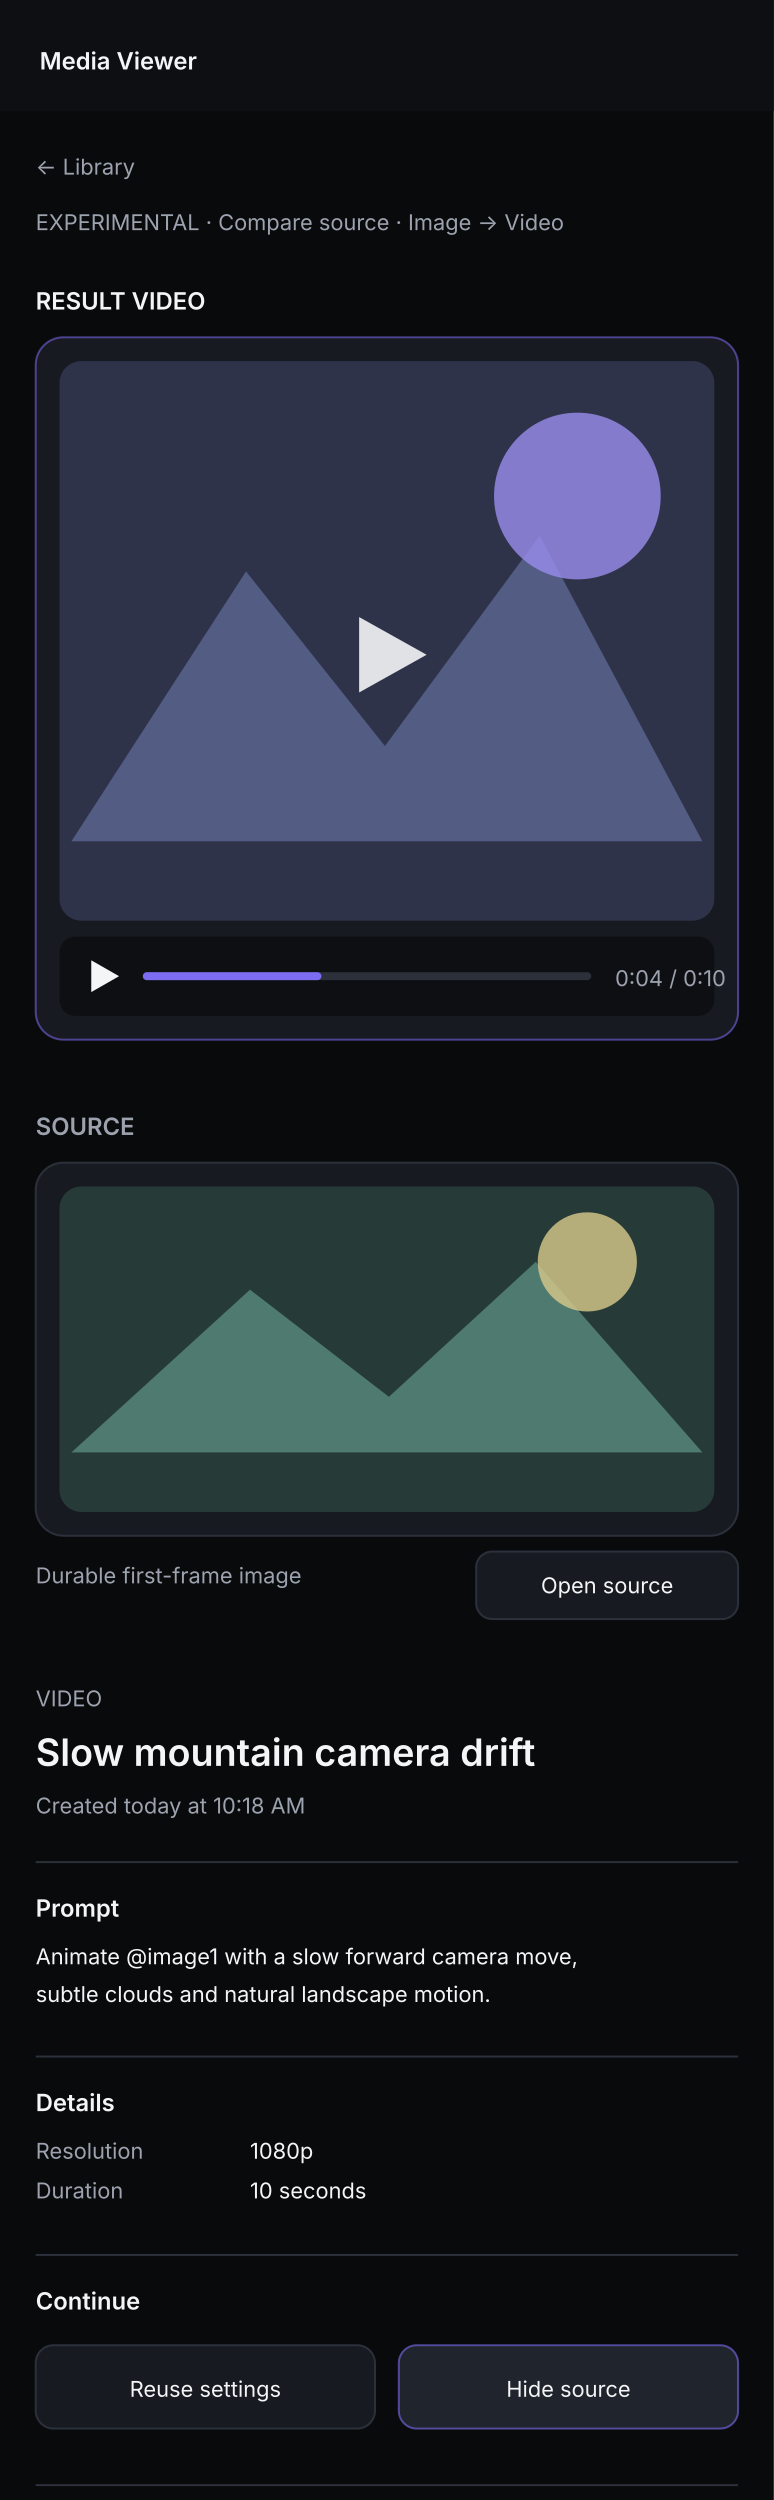
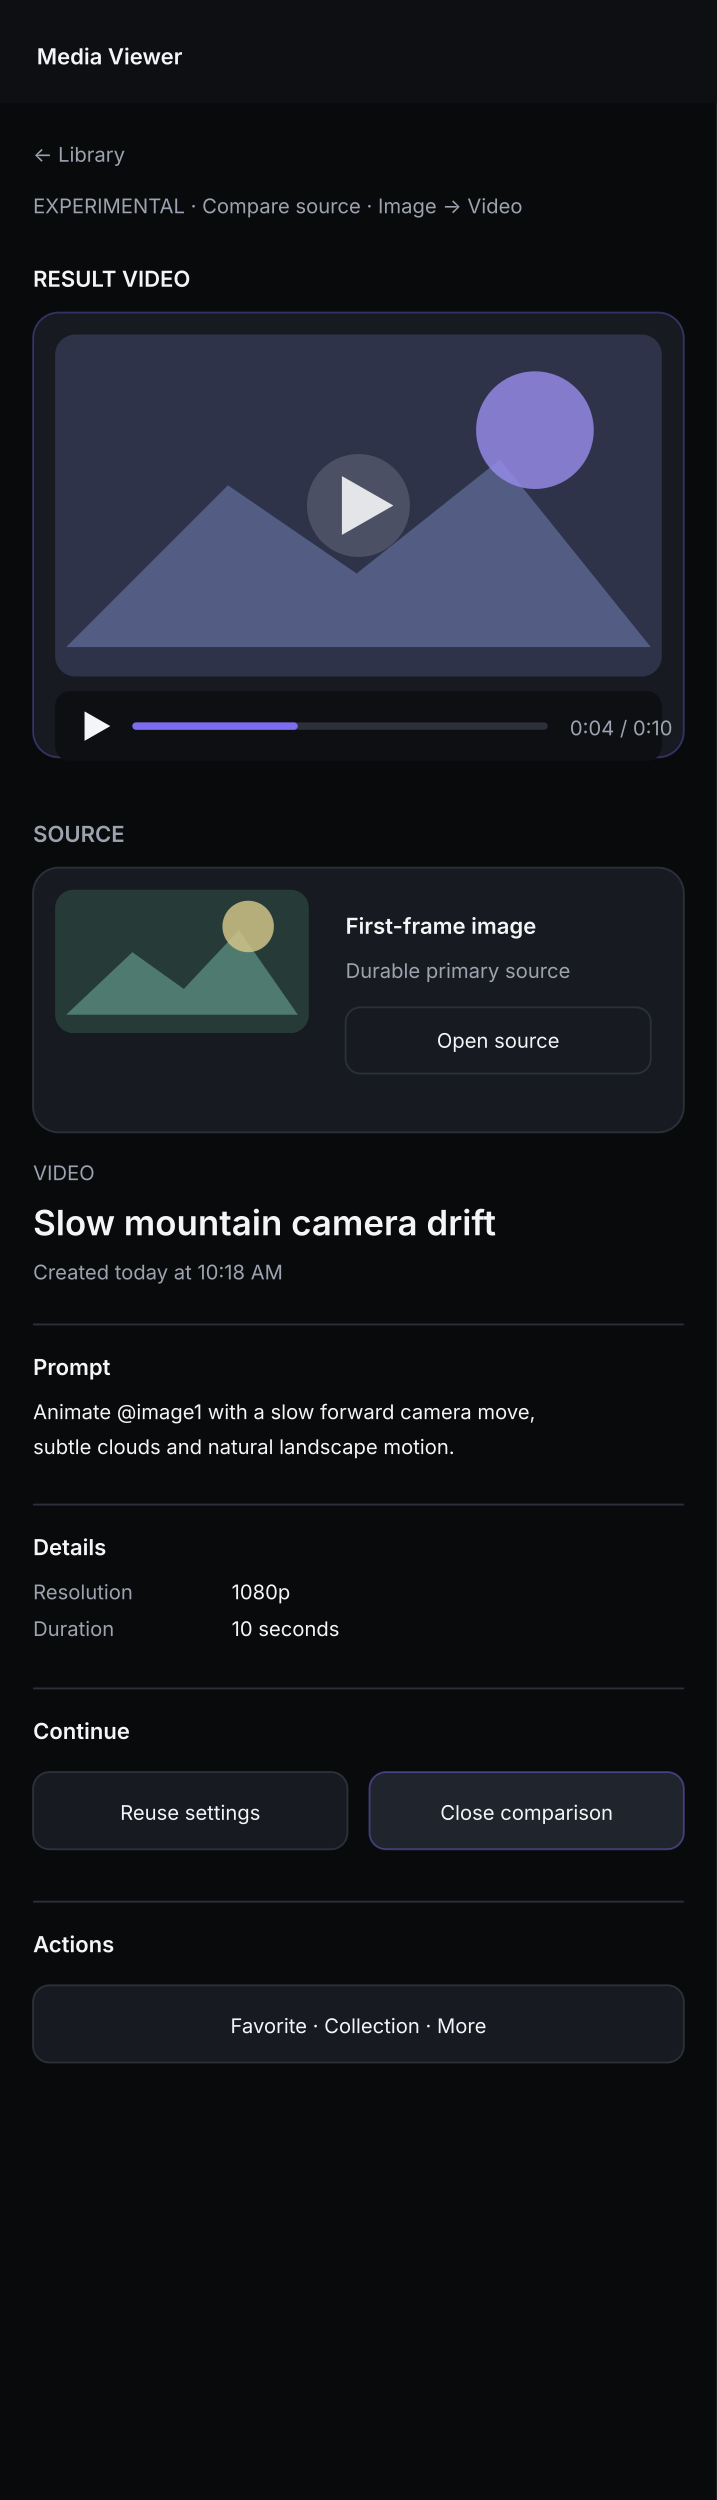
- <svg xmlns="http://www.w3.org/2000/svg" width="390" height="1260" viewBox="0 0 390 1260">
+ <svg xmlns="http://www.w3.org/2000/svg" width="390" height="1360" viewBox="0 0 390 1360">
  <style>
    text{font-family:Inter,ui-sans-serif,system-ui,sans-serif;fill:#F4F5F7}.muted{fill:#9CA3AF}.title{font-size:19px;font-weight:600}.body{font-size:13px}.label{font-size:12px;font-weight:600}.small{font-size:11px}
  </style>
-   <rect width="390" height="1260" fill="#090A0C" />
+   <rect width="390" height="1360" fill="#090A0C" />
  <rect width="390" height="56" fill="#0D0F13" />
  <text x="20" y="35" class="label">Media Viewer</text>
  <text x="18" y="88" class="small muted">← Library</text>
  <text x="18" y="116" class="small muted">EXPERIMENTAL · Compare source · Image → Video</text>
  <g transform="translate(18,138)">
    <text x="0" y="18" class="label">RESULT VIDEO</text>
-     <rect x="0" y="32" width="354" height="354" rx="14" fill="#171A20" stroke="#7C6CF2" stroke-opacity=".55" />
-     <rect x="12" y="44" width="330" height="282" rx="11" fill="#2E334A" />
-     <path d="M18 286 L106 150 L176 238 L254 132 L336 286 Z" fill="#535C83" />
-     <circle cx="273" cy="112" r="42" fill="#978BE9" opacity=".82" />
-     <polygon points="163,173 163,211 197,192" fill="#F4F5F7" opacity=".9" />
-     <rect x="12" y="334" width="330" height="40" rx="8" fill="#0D0F13" />
-     <polygon points="28,346 28,362 42,354" fill="#F4F5F7" />
-     <rect x="54" y="352" width="226" height="4" rx="2" fill="#2B303A" />
-     <rect x="54" y="352" width="90" height="4" rx="2" fill="#7C6CF2" />
-     <text x="292" y="359" class="small muted">0:04 / 0:10</text>
+     <rect x="0" y="32" width="354" height="242" rx="14" fill="#171A20" stroke="#7C6CF2" stroke-opacity=".35" />
+     <rect x="12" y="44" width="330" height="186" rx="11" fill="#2E334A" />
+     <path d="M18 214 L106 126 L176 174 L254 112 L336 214 Z" fill="#535C83" />
+     <circle cx="273" cy="96" r="32" fill="#978BE9" opacity=".82" />
+     <circle cx="177" cy="137" r="28" fill="#F4F5F7" opacity=".15" />
+     <polygon points="168,121 168,153 196,137" fill="#F4F5F7" opacity=".9" />
+     <rect x="12" y="238" width="330" height="38" rx="8" fill="#0D0F13" />
+     <polygon points="28,249 28,265 42,257" fill="#F4F5F7" />
+     <rect x="54" y="255" width="226" height="4" rx="2" fill="#2B303A" />
+     <rect x="54" y="255" width="90" height="4" rx="2" fill="#7C6CF2" />
+     <text x="292" y="262" class="small muted">0:04 / 0:10</text>
  </g>
-   <g transform="translate(18,554)">
+   <g transform="translate(18,440)">
    <text x="0" y="18" class="label muted">SOURCE</text>
-     <rect x="0" y="32" width="354" height="188" rx="14" fill="#171A20" stroke="#2B303A" />
-     <rect x="12" y="44" width="330" height="164" rx="11" fill="#263B38" />
-     <path d="M18 178 L108 96 L178 150 L252 82 L336 178 Z" fill="#4F7A70" />
-     <circle cx="278" cy="82" r="25" fill="#D8C98B" opacity=".8" />
-     <text x="0" y="244" class="small muted">Durable first-frame image</text>
-     <rect x="222" y="228" width="132" height="34" rx="8" fill="#171A20" stroke="#2B303A" />
-     <text x="288" y="249" text-anchor="middle" class="small">Open source</text>
+     <rect x="0" y="32" width="354" height="144" rx="14" fill="#171A20" stroke="#2B303A" />
+     <rect x="12" y="44" width="138" height="78" rx="10" fill="#263B38" />
+     <path d="M18 112 L54 78 L82 98 L112 66 L144 112 Z" fill="#4F7A70" />
+     <circle cx="117" cy="64" r="14" fill="#D8C98B" opacity=".8" />
+     <text x="170" y="68" class="label">First-frame image</text>
+     <text x="170" y="92" class="small muted">Durable primary source</text>
+     <rect x="170" y="108" width="166" height="36" rx="8" fill="#171A20" stroke="#2B303A" />
+     <text x="253" y="130" text-anchor="middle" class="small">Open source</text>
  </g>
-   <g transform="translate(18,842)">
+   <g transform="translate(18,624)">
    <text x="0" y="18" class="small muted">VIDEO</text>
    <text x="0" y="48" class="title">Slow mountain camera drift</text>
    <text x="0" y="72" class="small muted">Created today at 10:18 AM</text>
    <rect x="0" y="96" width="354" height="1" fill="#2B303A" />
    <text x="0" y="124" class="label">Prompt</text>
    <text x="0" y="148" class="small">Animate @image1 with a slow forward camera move,</text>
    <text x="0" y="167" class="small">subtle clouds and natural landscape motion.</text>
    <rect x="0" y="194" width="354" height="1" fill="#2B303A" />
    <text x="0" y="222" class="label">Details</text>
    <text x="0" y="246" class="small muted">Resolution</text>
    <text x="108" y="246" class="small">1080p</text>
    <text x="0" y="266" class="small muted">Duration</text>
    <text x="108" y="266" class="small">10 seconds</text>
    <rect x="0" y="294" width="354" height="1" fill="#2B303A" />
    <text x="0" y="322" class="label">Continue</text>
    <rect x="0" y="340" width="171" height="42" rx="9" fill="#171A20" stroke="#2B303A" />
    <text x="85.5" y="366" text-anchor="middle" class="small">Reuse settings</text>
-     <rect x="183" y="340" width="171" height="42" rx="9" fill="#20242C" stroke="#7C6CF2" stroke-opacity=".6" />
-     <text x="268.5" y="366" text-anchor="middle" class="small">Hide source</text>
+     <rect x="183" y="340" width="171" height="42" rx="9" fill="#20242C" stroke="#7C6CF2" stroke-opacity=".45" />
+     <text x="268.5" y="366" text-anchor="middle" class="small">Close comparison</text>
    <rect x="0" y="410" width="354" height="1" fill="#2B303A" />
    <text x="0" y="438" class="label">Actions</text>
    <rect x="0" y="456" width="354" height="42" rx="9" fill="#171A20" stroke="#2B303A" />
    <text x="177" y="482" text-anchor="middle" class="small">Favorite · Collection · More</text>
  </g>
</svg>
